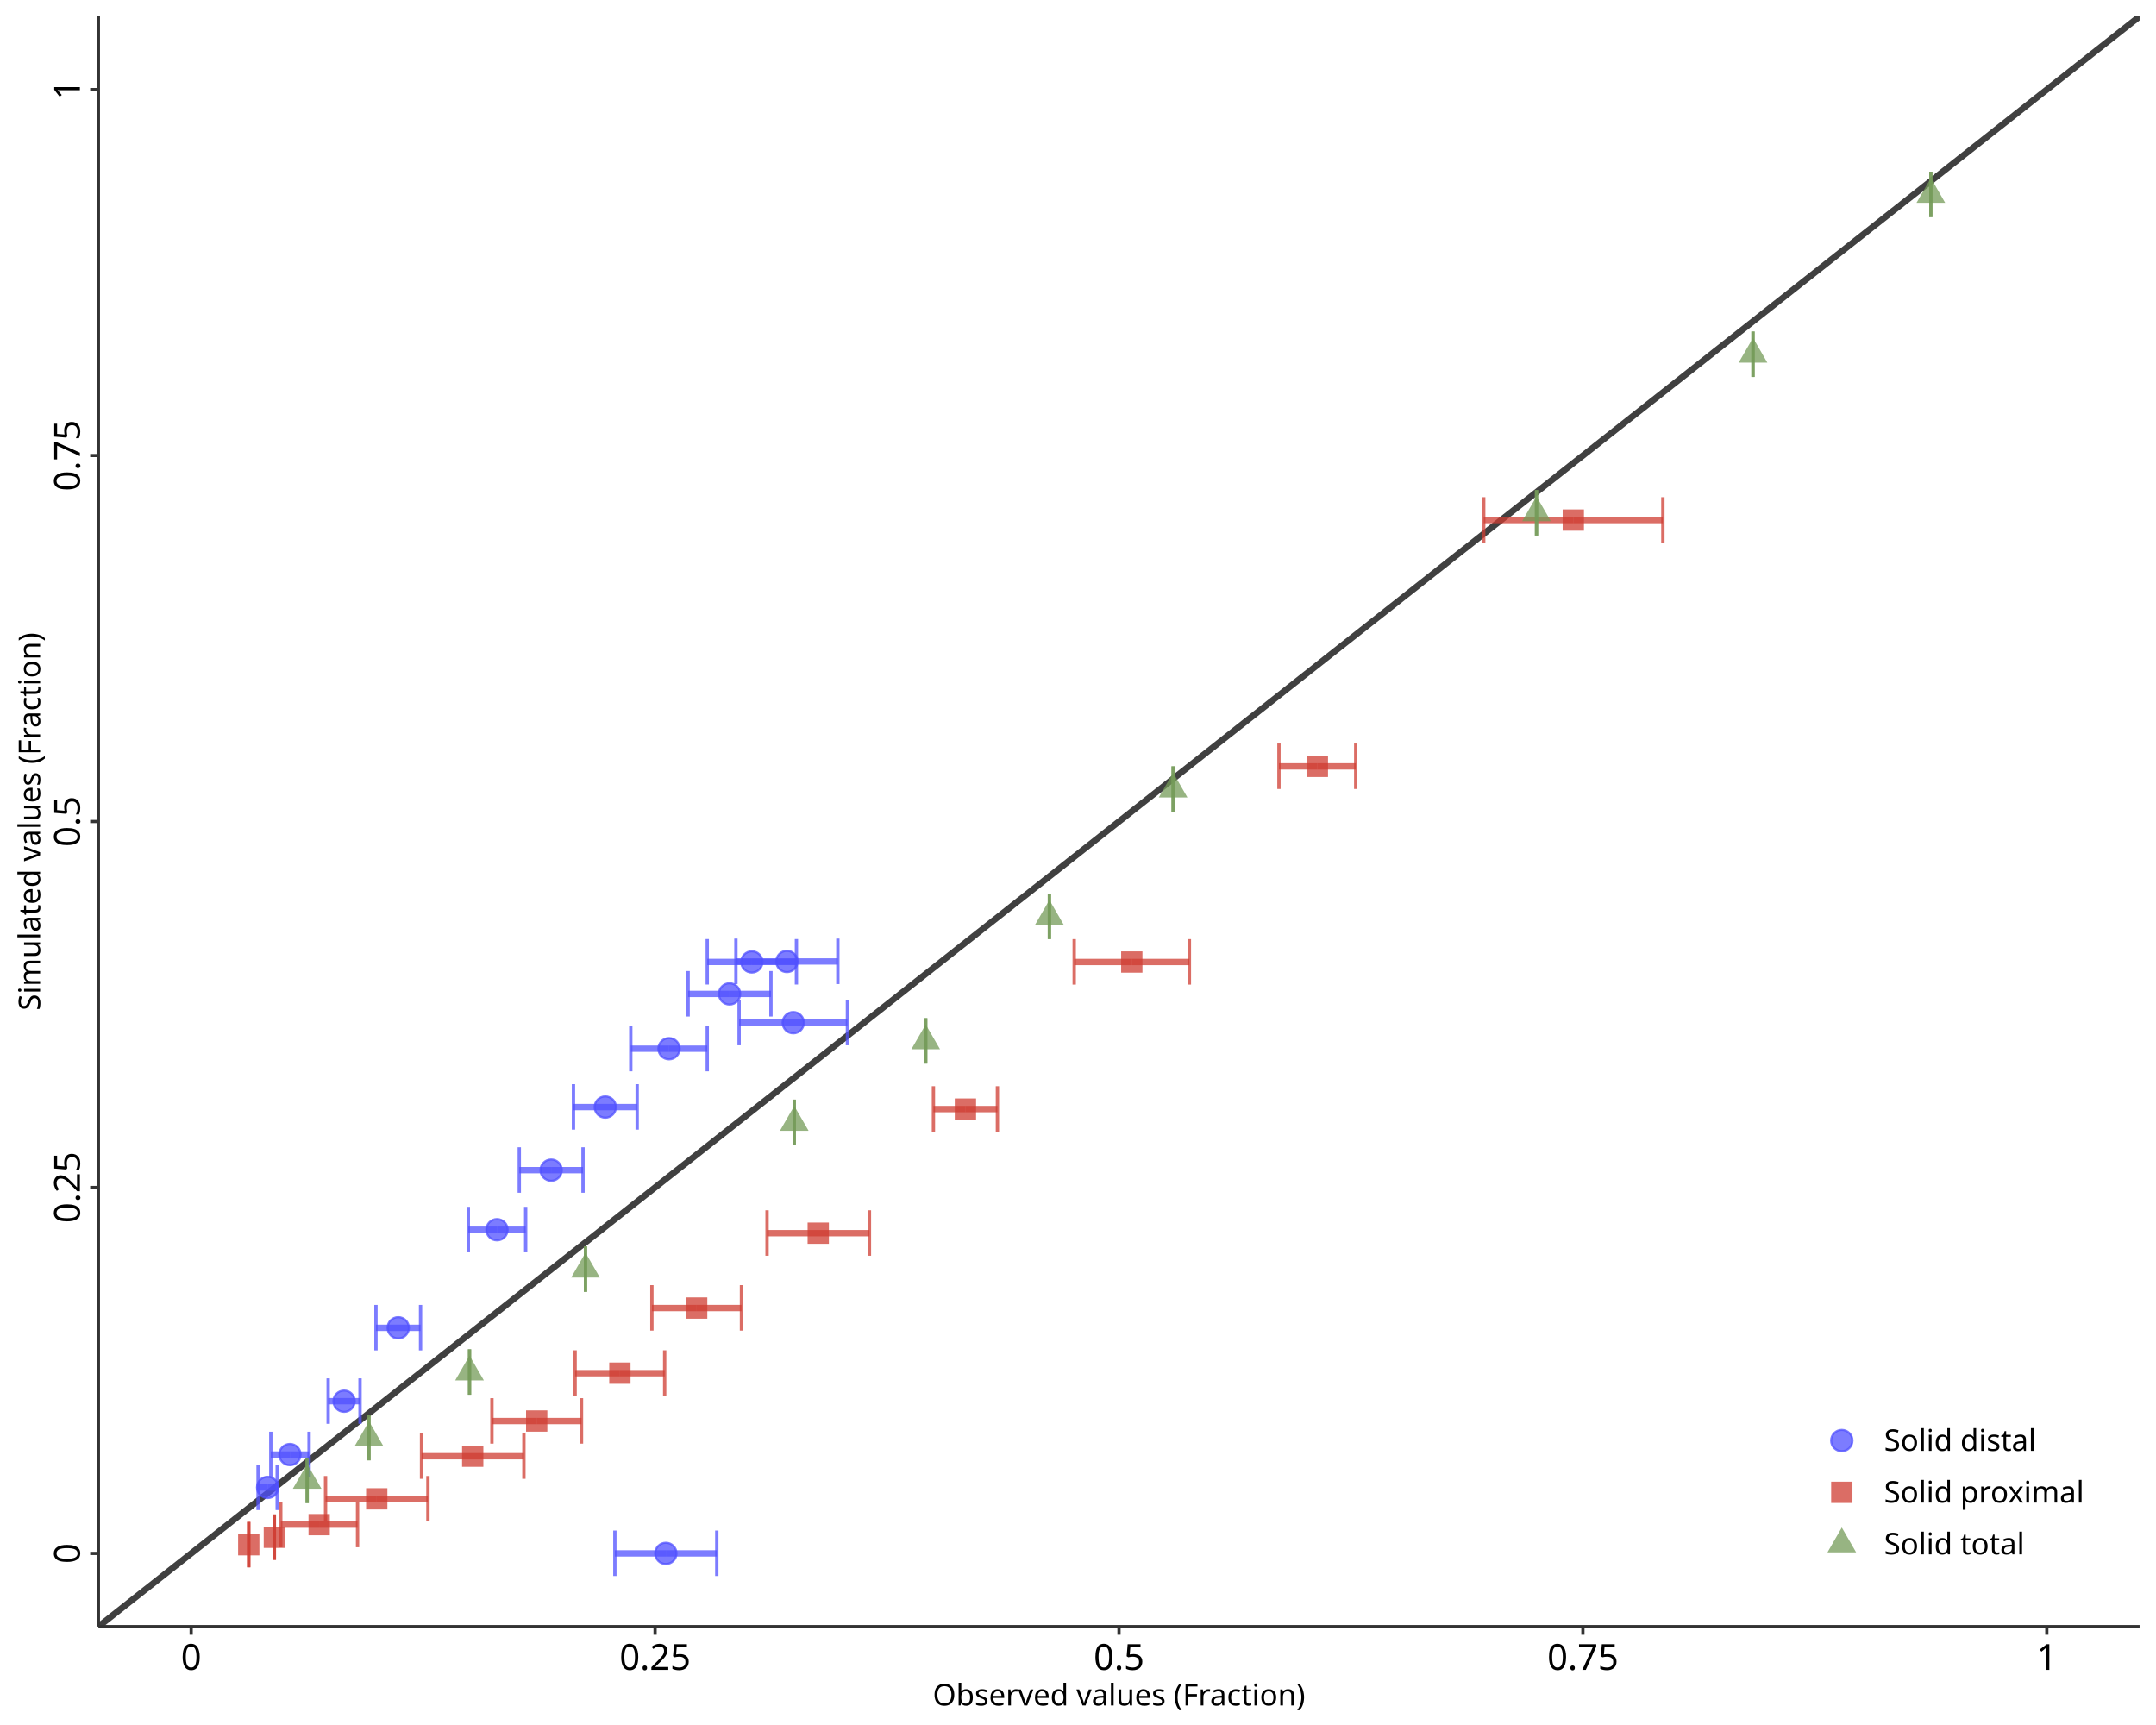
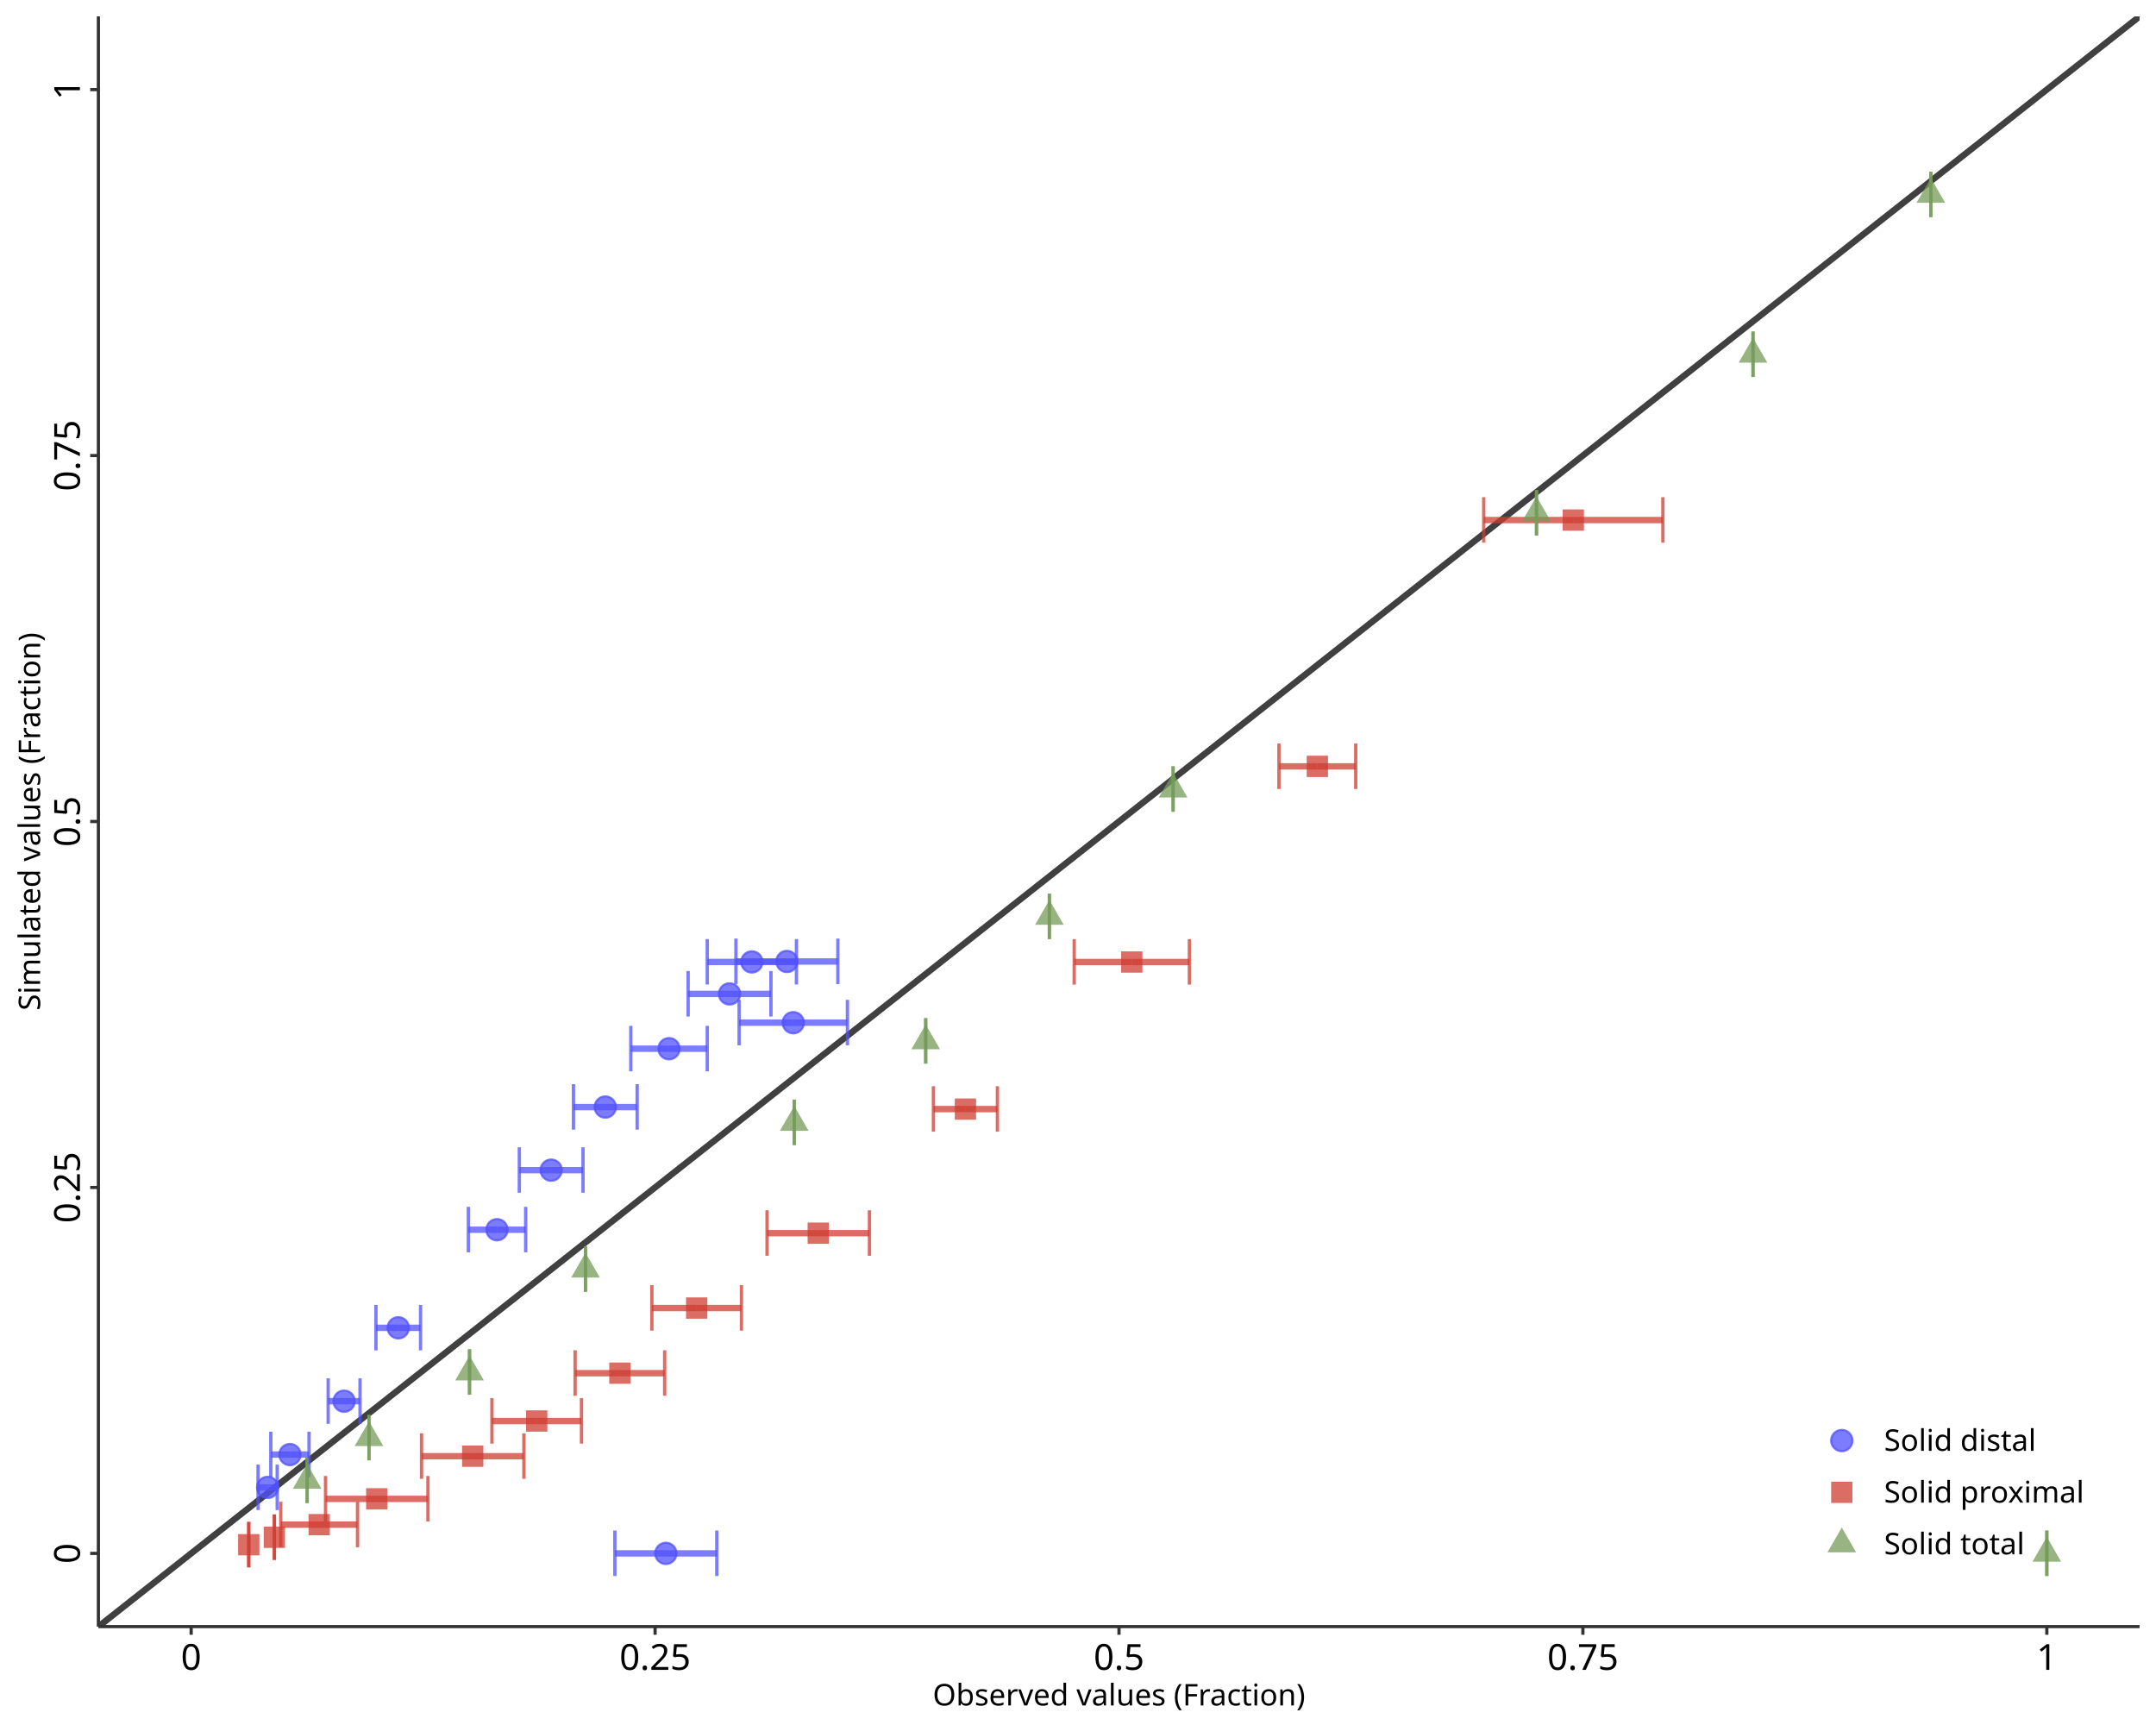
<svg xmlns="http://www.w3.org/2000/svg" class="svglite" data-engine-version="2.0" width="720.00pt" height="576.00pt" viewBox="0 0 720.00 576.00">
  <defs>
    <style type="text/css">
    .svglite line, .svglite polyline, .svglite polygon, .svglite path, .svglite rect, .svglite circle {
      fill: none;
      stroke: #000000;
      stroke-linecap: round;
      stroke-linejoin: round;
      stroke-miterlimit: 10.00;
    }
  </style>
  </defs>
  <rect width="100%" height="100%" style="stroke: none; fill: #FFFFFF;" />
  <defs>
    <clipPath id="cpMC4wMHw3MjAuMDB8MC4wMHw1NzYuMDA=">
      <rect x="0.00" y="0.00" width="720.00" height="576.00" />
    </clipPath>
  </defs>
  <g clip-path="url(#cpMC4wMHw3MjAuMDB8MC4wMHw1NzYuMDA=)">
    <rect x="0.00" y="0.00" width="720.00" height="576.00" style="stroke-width: 1.07; stroke: none; fill: #FFFFFF;" />
  </g>
  <defs>
    <clipPath id="cpMzIuODZ8NzE0LjUyfDUuNDh8NTQzLjE0">
      <rect x="32.86" y="5.48" width="681.66" height="537.66" />
    </clipPath>
  </defs>
  <g clip-path="url(#cpMzIuODZ8NzE0LjUyfDUuNDh8NTQzLjE0)">
    <rect x="32.86" y="5.48" width="681.66" height="537.66" style="stroke-width: 1.07; stroke: none; fill: #FFFFFF;" />
  </g>
  <g clip-path="url(#cpMC4wMHw3MjAuMDB8MC4wMHw1NzYuMDA=)">
</g>
  <g clip-path="url(#cpMzIuODZ8NzE0LjUyfDUuNDh8NTQzLjE0)">
</g>
  <g clip-path="url(#cpMC4wMHw3MjAuMDB8MC4wMHw1NzYuMDA=)">
</g>
  <g clip-path="url(#cpMzIuODZ8NzE0LjUyfDUuNDh8NTQzLjE0)">
</g>
  <g clip-path="url(#cpMC4wMHw3MjAuMDB8MC4wMHw1NzYuMDA=)">
</g>
  <g clip-path="url(#cpMzIuODZ8NzE0LjUyfDUuNDh8NTQzLjE0)">
</g>
  <g clip-path="url(#cpMC4wMHw3MjAuMDB8MC4wMHw1NzYuMDA=)">
</g>
  <g clip-path="url(#cpMzIuODZ8NzE0LjUyfDUuNDh8NTQzLjE0)">
</g>
  <g clip-path="url(#cpMC4wMHw3MjAuMDB8MC4wMHw1NzYuMDA=)">
</g>
  <g clip-path="url(#cpMzIuODZ8NzE0LjUyfDUuNDh8NTQzLjE0)">
</g>
  <g clip-path="url(#cpMC4wMHw3MjAuMDB8MC4wMHw1NzYuMDA=)">
</g>
  <g clip-path="url(#cpMzIuODZ8NzE0LjUyfDUuNDh8NTQzLjE0)">
</g>
  <g clip-path="url(#cpMC4wMHw3MjAuMDB8MC4wMHw1NzYuMDA=)">
</g>
  <g clip-path="url(#cpMzIuODZ8NzE0LjUyfDUuNDh8NTQzLjE0)">
</g>
  <g clip-path="url(#cpMC4wMHw3MjAuMDB8MC4wMHw1NzYuMDA=)">
</g>
  <g clip-path="url(#cpMzIuODZ8NzE0LjUyfDUuNDh8NTQzLjE0)">
</g>
  <g clip-path="url(#cpMC4wMHw3MjAuMDB8MC4wMHw1NzYuMDA=)">
</g>
  <g clip-path="url(#cpMzIuODZ8NzE0LjUyfDUuNDh8NTQzLjE0)">
</g>
  <g clip-path="url(#cpMC4wMHw3MjAuMDB8MC4wMHw1NzYuMDA=)">
</g>
  <g clip-path="url(#cpMzIuODZ8NzE0LjUyfDUuNDh8NTQzLjE0)">
</g>
  <g clip-path="url(#cpMC4wMHw3MjAuMDB8MC4wMHw1NzYuMDA=)">
</g>
  <g clip-path="url(#cpMzIuODZ8NzE0LjUyfDUuNDh8NTQzLjE0)">
</g>
  <g clip-path="url(#cpMC4wMHw3MjAuMDB8MC4wMHw1NzYuMDA=)">
</g>
  <g clip-path="url(#cpMzIuODZ8NzE0LjUyfDUuNDh8NTQzLjE0)">
</g>
  <g clip-path="url(#cpMC4wMHw3MjAuMDB8MC4wMHw1NzYuMDA=)">
</g>
  <g clip-path="url(#cpMzIuODZ8NzE0LjUyfDUuNDh8NTQzLjE0)">
</g>
  <g clip-path="url(#cpMC4wMHw3MjAuMDB8MC4wMHw1NzYuMDA=)">
</g>
  <g clip-path="url(#cpMzIuODZ8NzE0LjUyfDUuNDh8NTQzLjE0)">
</g>
  <g clip-path="url(#cpMC4wMHw3MjAuMDB8MC4wMHw1NzYuMDA=)">
</g>
  <g clip-path="url(#cpMzIuODZ8NzE0LjUyfDUuNDh8NTQzLjE0)">
</g>
  <g clip-path="url(#cpMC4wMHw3MjAuMDB8MC4wMHw1NzYuMDA=)">
</g>
  <g clip-path="url(#cpMzIuODZ8NzE0LjUyfDUuNDh8NTQzLjE0)">
    <line x1="-648.80" y1="1080.80" x2="1396.18" y2="-532.18" style="stroke-width: 2.13; stroke: #000000; stroke-opacity: 0.75; stroke-linecap: butt;" />
    <line x1="205.34" y1="518.70" x2="222.36" y2="518.70" style="stroke-width: 2.13; stroke: #5050FF; stroke-opacity: 0.75; stroke-linecap: butt;" />
    <line x1="246.83" y1="341.49" x2="264.91" y2="341.49" style="stroke-width: 2.13; stroke: #5050FF; stroke-opacity: 0.75; stroke-linecap: butt;" />
    <line x1="245.76" y1="321.05" x2="262.78" y2="321.05" style="stroke-width: 2.13; stroke: #5050FF; stroke-opacity: 0.75; stroke-linecap: butt;" />
    <line x1="236.19" y1="321.20" x2="251.08" y2="321.20" style="stroke-width: 2.13; stroke: #5050FF; stroke-opacity: 0.75; stroke-linecap: butt;" />
    <line x1="229.80" y1="331.88" x2="243.63" y2="331.88" style="stroke-width: 2.13; stroke: #5050FF; stroke-opacity: 0.75; stroke-linecap: butt;" />
    <line x1="210.65" y1="350.18" x2="223.42" y2="350.18" style="stroke-width: 2.13; stroke: #5050FF; stroke-opacity: 0.75; stroke-linecap: butt;" />
    <line x1="191.51" y1="369.66" x2="202.14" y2="369.66" style="stroke-width: 2.13; stroke: #5050FF; stroke-opacity: 0.75; stroke-linecap: butt;" />
    <line x1="173.42" y1="390.73" x2="184.06" y2="390.73" style="stroke-width: 2.13; stroke: #5050FF; stroke-opacity: 0.75; stroke-linecap: butt;" />
    <line x1="156.40" y1="410.62" x2="165.97" y2="410.62" style="stroke-width: 2.13; stroke: #5050FF; stroke-opacity: 0.75; stroke-linecap: butt;" />
    <line x1="125.55" y1="443.37" x2="132.99" y2="443.37" style="stroke-width: 2.13; stroke: #5050FF; stroke-opacity: 0.75; stroke-linecap: butt;" />
    <line x1="109.59" y1="467.88" x2="114.91" y2="467.88" style="stroke-width: 2.13; stroke: #5050FF; stroke-opacity: 0.75; stroke-linecap: butt;" />
    <line x1="90.44" y1="485.70" x2="96.82" y2="485.70" style="stroke-width: 2.13; stroke: #5050FF; stroke-opacity: 0.75; stroke-linecap: butt;" />
    <line x1="86.18" y1="496.67" x2="89.38" y2="496.67" style="stroke-width: 2.13; stroke: #5050FF; stroke-opacity: 0.75; stroke-linecap: butt;" />
    <line x1="495.49" y1="173.65" x2="525.41" y2="173.65" style="stroke-width: 2.13; stroke: #CE3D32; stroke-opacity: 0.75; stroke-linecap: butt;" />
    <line x1="427.11" y1="255.91" x2="439.93" y2="255.91" style="stroke-width: 2.13; stroke: #CE3D32; stroke-opacity: 0.75; stroke-linecap: butt;" />
    <line x1="358.73" y1="321.23" x2="377.96" y2="321.23" style="stroke-width: 2.13; stroke: #CE3D32; stroke-opacity: 0.75; stroke-linecap: butt;" />
    <line x1="311.72" y1="370.34" x2="322.40" y2="370.34" style="stroke-width: 2.13; stroke: #CE3D32; stroke-opacity: 0.75; stroke-linecap: butt;" />
    <line x1="256.16" y1="411.77" x2="273.26" y2="411.77" style="stroke-width: 2.13; stroke: #CE3D32; stroke-opacity: 0.75; stroke-linecap: butt;" />
    <line x1="217.70" y1="436.77" x2="232.66" y2="436.77" style="stroke-width: 2.13; stroke: #CE3D32; stroke-opacity: 0.75; stroke-linecap: butt;" />
    <line x1="192.06" y1="458.52" x2="207.01" y2="458.52" style="stroke-width: 2.13; stroke: #CE3D32; stroke-opacity: 0.75; stroke-linecap: butt;" />
    <line x1="164.28" y1="474.50" x2="179.23" y2="474.50" style="stroke-width: 2.13; stroke: #CE3D32; stroke-opacity: 0.75; stroke-linecap: butt;" />
    <line x1="140.77" y1="486.25" x2="157.87" y2="486.25" style="stroke-width: 2.13; stroke: #CE3D32; stroke-opacity: 0.75; stroke-linecap: butt;" />
    <line x1="108.72" y1="500.49" x2="125.81" y2="500.49" style="stroke-width: 2.13; stroke: #CE3D32; stroke-opacity: 0.75; stroke-linecap: butt;" />
    <line x1="93.76" y1="509.10" x2="106.58" y2="509.10" style="stroke-width: 2.13; stroke: #CE3D32; stroke-opacity: 0.75; stroke-linecap: butt;" />
    <line x1="91.62" y1="513.32" x2="91.62" y2="513.32" style="stroke-width: 2.13; stroke: #CE3D32; stroke-opacity: 0.75; stroke-linecap: butt;" />
    <line x1="83.07" y1="515.81" x2="83.07" y2="515.81" style="stroke-width: 2.13; stroke: #CE3D32; stroke-opacity: 0.75; stroke-linecap: butt;" />
    <line x1="683.54" y1="518.70" x2="683.54" y2="518.70" style="stroke-width: 2.13; stroke: #749B58; stroke-opacity: 0.75; stroke-linecap: butt;" />
    <line x1="644.81" y1="64.95" x2="644.81" y2="64.95" style="stroke-width: 2.13; stroke: #749B58; stroke-opacity: 0.75; stroke-linecap: butt;" />
    <line x1="585.42" y1="118.33" x2="585.42" y2="118.33" style="stroke-width: 2.13; stroke: #749B58; stroke-opacity: 0.75; stroke-linecap: butt;" />
    <line x1="513.12" y1="171.27" x2="513.12" y2="171.27" style="stroke-width: 2.13; stroke: #749B58; stroke-opacity: 0.75; stroke-linecap: butt;" />
    <line x1="391.76" y1="263.52" x2="391.76" y2="263.52" style="stroke-width: 2.13; stroke: #749B58; stroke-opacity: 0.75; stroke-linecap: butt;" />
    <line x1="350.45" y1="306.03" x2="350.45" y2="306.03" style="stroke-width: 2.13; stroke: #749B58; stroke-opacity: 0.75; stroke-linecap: butt;" />
    <line x1="309.14" y1="347.61" x2="309.14" y2="347.61" style="stroke-width: 2.13; stroke: #749B58; stroke-opacity: 0.75; stroke-linecap: butt;" />
    <line x1="265.24" y1="374.81" x2="265.24" y2="374.81" style="stroke-width: 2.13; stroke: #749B58; stroke-opacity: 0.75; stroke-linecap: butt;" />
    <line x1="195.53" y1="423.82" x2="195.53" y2="423.82" style="stroke-width: 2.13; stroke: #749B58; stroke-opacity: 0.75; stroke-linecap: butt;" />
    <line x1="156.80" y1="458.17" x2="156.80" y2="458.17" style="stroke-width: 2.13; stroke: #749B58; stroke-opacity: 0.75; stroke-linecap: butt;" />
    <line x1="123.23" y1="480.09" x2="123.23" y2="480.09" style="stroke-width: 2.13; stroke: #749B58; stroke-opacity: 0.75; stroke-linecap: butt;" />
    <line x1="102.57" y1="494.34" x2="102.57" y2="494.34" style="stroke-width: 2.13; stroke: #749B58; stroke-opacity: 0.75; stroke-linecap: butt;" />
    <line x1="222.36" y1="518.70" x2="239.38" y2="518.70" style="stroke-width: 2.13; stroke: #5050FF; stroke-opacity: 0.75; stroke-linecap: butt;" />
    <line x1="264.91" y1="341.49" x2="283.00" y2="341.49" style="stroke-width: 2.13; stroke: #5050FF; stroke-opacity: 0.75; stroke-linecap: butt;" />
    <line x1="262.78" y1="321.05" x2="279.80" y2="321.05" style="stroke-width: 2.13; stroke: #5050FF; stroke-opacity: 0.75; stroke-linecap: butt;" />
    <line x1="251.08" y1="321.20" x2="265.97" y2="321.20" style="stroke-width: 2.13; stroke: #5050FF; stroke-opacity: 0.75; stroke-linecap: butt;" />
    <line x1="243.63" y1="331.88" x2="257.46" y2="331.88" style="stroke-width: 2.13; stroke: #5050FF; stroke-opacity: 0.75; stroke-linecap: butt;" />
    <line x1="223.42" y1="350.18" x2="236.19" y2="350.18" style="stroke-width: 2.13; stroke: #5050FF; stroke-opacity: 0.75; stroke-linecap: butt;" />
    <line x1="202.14" y1="369.66" x2="212.78" y2="369.66" style="stroke-width: 2.13; stroke: #5050FF; stroke-opacity: 0.75; stroke-linecap: butt;" />
    <line x1="184.06" y1="390.73" x2="194.70" y2="390.73" style="stroke-width: 2.13; stroke: #5050FF; stroke-opacity: 0.75; stroke-linecap: butt;" />
    <line x1="165.97" y1="410.62" x2="175.55" y2="410.62" style="stroke-width: 2.13; stroke: #5050FF; stroke-opacity: 0.75; stroke-linecap: butt;" />
    <line x1="132.99" y1="443.37" x2="140.44" y2="443.37" style="stroke-width: 2.13; stroke: #5050FF; stroke-opacity: 0.75; stroke-linecap: butt;" />
    <line x1="114.91" y1="467.88" x2="120.23" y2="467.88" style="stroke-width: 2.13; stroke: #5050FF; stroke-opacity: 0.75; stroke-linecap: butt;" />
    <line x1="96.82" y1="485.70" x2="103.21" y2="485.70" style="stroke-width: 2.13; stroke: #5050FF; stroke-opacity: 0.75; stroke-linecap: butt;" />
    <line x1="89.38" y1="496.67" x2="92.57" y2="496.67" style="stroke-width: 2.13; stroke: #5050FF; stroke-opacity: 0.75; stroke-linecap: butt;" />
    <line x1="525.41" y1="173.65" x2="555.32" y2="173.65" style="stroke-width: 2.13; stroke: #CE3D32; stroke-opacity: 0.75; stroke-linecap: butt;" />
    <line x1="439.93" y1="255.91" x2="452.75" y2="255.91" style="stroke-width: 2.13; stroke: #CE3D32; stroke-opacity: 0.75; stroke-linecap: butt;" />
    <line x1="377.96" y1="321.23" x2="397.20" y2="321.23" style="stroke-width: 2.13; stroke: #CE3D32; stroke-opacity: 0.75; stroke-linecap: butt;" />
    <line x1="322.40" y1="370.34" x2="333.09" y2="370.34" style="stroke-width: 2.13; stroke: #CE3D32; stroke-opacity: 0.75; stroke-linecap: butt;" />
    <line x1="273.26" y1="411.77" x2="290.35" y2="411.77" style="stroke-width: 2.13; stroke: #CE3D32; stroke-opacity: 0.75; stroke-linecap: butt;" />
    <line x1="232.66" y1="436.77" x2="247.61" y2="436.77" style="stroke-width: 2.13; stroke: #CE3D32; stroke-opacity: 0.75; stroke-linecap: butt;" />
    <line x1="207.01" y1="458.52" x2="221.97" y2="458.52" style="stroke-width: 2.13; stroke: #CE3D32; stroke-opacity: 0.75; stroke-linecap: butt;" />
    <line x1="179.23" y1="474.50" x2="194.19" y2="474.50" style="stroke-width: 2.13; stroke: #CE3D32; stroke-opacity: 0.75; stroke-linecap: butt;" />
    <line x1="157.87" y1="486.25" x2="174.96" y2="486.25" style="stroke-width: 2.13; stroke: #CE3D32; stroke-opacity: 0.75; stroke-linecap: butt;" />
    <line x1="125.81" y1="500.49" x2="142.91" y2="500.49" style="stroke-width: 2.13; stroke: #CE3D32; stroke-opacity: 0.75; stroke-linecap: butt;" />
    <line x1="106.58" y1="509.10" x2="119.40" y2="509.10" style="stroke-width: 2.13; stroke: #CE3D32; stroke-opacity: 0.75; stroke-linecap: butt;" />
    <line x1="91.62" y1="513.32" x2="91.62" y2="513.32" style="stroke-width: 2.13; stroke: #CE3D32; stroke-opacity: 0.75; stroke-linecap: butt;" />
    <line x1="83.07" y1="515.81" x2="83.07" y2="515.81" style="stroke-width: 2.13; stroke: #CE3D32; stroke-opacity: 0.75; stroke-linecap: butt;" />
    <line x1="683.54" y1="518.70" x2="683.54" y2="518.70" style="stroke-width: 2.13; stroke: #749B58; stroke-opacity: 0.75; stroke-linecap: butt;" />
    <line x1="644.81" y1="64.95" x2="644.81" y2="64.95" style="stroke-width: 2.13; stroke: #749B58; stroke-opacity: 0.75; stroke-linecap: butt;" />
    <line x1="585.42" y1="118.33" x2="585.42" y2="118.33" style="stroke-width: 2.13; stroke: #749B58; stroke-opacity: 0.75; stroke-linecap: butt;" />
    <line x1="513.12" y1="171.27" x2="513.12" y2="171.27" style="stroke-width: 2.13; stroke: #749B58; stroke-opacity: 0.75; stroke-linecap: butt;" />
    <line x1="391.76" y1="263.52" x2="391.76" y2="263.52" style="stroke-width: 2.13; stroke: #749B58; stroke-opacity: 0.75; stroke-linecap: butt;" />
    <line x1="350.45" y1="306.03" x2="350.45" y2="306.03" style="stroke-width: 2.13; stroke: #749B58; stroke-opacity: 0.75; stroke-linecap: butt;" />
    <line x1="309.14" y1="347.61" x2="309.14" y2="347.61" style="stroke-width: 2.13; stroke: #749B58; stroke-opacity: 0.75; stroke-linecap: butt;" />
    <line x1="265.24" y1="374.81" x2="265.24" y2="374.81" style="stroke-width: 2.13; stroke: #749B58; stroke-opacity: 0.75; stroke-linecap: butt;" />
    <line x1="195.53" y1="423.82" x2="195.53" y2="423.82" style="stroke-width: 2.13; stroke: #749B58; stroke-opacity: 0.75; stroke-linecap: butt;" />
    <line x1="156.80" y1="458.17" x2="156.80" y2="458.17" style="stroke-width: 2.13; stroke: #749B58; stroke-opacity: 0.75; stroke-linecap: butt;" />
    <line x1="123.23" y1="480.09" x2="123.23" y2="480.09" style="stroke-width: 2.13; stroke: #749B58; stroke-opacity: 0.75; stroke-linecap: butt;" />
    <line x1="102.57" y1="494.34" x2="102.57" y2="494.34" style="stroke-width: 2.13; stroke: #749B58; stroke-opacity: 0.75; stroke-linecap: butt;" />
    <text x="205.34" y="522.59" text-anchor="middle" style="font-size: 15.17px; fill: #5050FF; fill-opacity: 0.75; font-family: sans;" textLength="3.94px" lengthAdjust="spacingAndGlyphs">|</text>
    <text x="246.83" y="345.38" text-anchor="middle" style="font-size: 15.17px; fill: #5050FF; fill-opacity: 0.75; font-family: sans;" textLength="3.94px" lengthAdjust="spacingAndGlyphs">|</text>
    <text x="245.76" y="324.94" text-anchor="middle" style="font-size: 15.17px; fill: #5050FF; fill-opacity: 0.75; font-family: sans;" textLength="3.94px" lengthAdjust="spacingAndGlyphs">|</text>
    <text x="236.19" y="325.09" text-anchor="middle" style="font-size: 15.17px; fill: #5050FF; fill-opacity: 0.75; font-family: sans;" textLength="3.94px" lengthAdjust="spacingAndGlyphs">|</text>
    <text x="229.80" y="335.77" text-anchor="middle" style="font-size: 15.17px; fill: #5050FF; fill-opacity: 0.75; font-family: sans;" textLength="3.94px" lengthAdjust="spacingAndGlyphs">|</text>
    <text x="210.65" y="354.08" text-anchor="middle" style="font-size: 15.17px; fill: #5050FF; fill-opacity: 0.75; font-family: sans;" textLength="3.94px" lengthAdjust="spacingAndGlyphs">|</text>
    <text x="191.51" y="373.55" text-anchor="middle" style="font-size: 15.17px; fill: #5050FF; fill-opacity: 0.75; font-family: sans;" textLength="3.94px" lengthAdjust="spacingAndGlyphs">|</text>
    <text x="173.42" y="394.62" text-anchor="middle" style="font-size: 15.17px; fill: #5050FF; fill-opacity: 0.75; font-family: sans;" textLength="3.94px" lengthAdjust="spacingAndGlyphs">|</text>
    <text x="156.40" y="414.51" text-anchor="middle" style="font-size: 15.17px; fill: #5050FF; fill-opacity: 0.75; font-family: sans;" textLength="3.94px" lengthAdjust="spacingAndGlyphs">|</text>
    <text x="125.55" y="447.26" text-anchor="middle" style="font-size: 15.17px; fill: #5050FF; fill-opacity: 0.75; font-family: sans;" textLength="3.94px" lengthAdjust="spacingAndGlyphs">|</text>
    <text x="109.59" y="471.77" text-anchor="middle" style="font-size: 15.17px; fill: #5050FF; fill-opacity: 0.75; font-family: sans;" textLength="3.94px" lengthAdjust="spacingAndGlyphs">|</text>
    <text x="90.44" y="489.59" text-anchor="middle" style="font-size: 15.17px; fill: #5050FF; fill-opacity: 0.75; font-family: sans;" textLength="3.94px" lengthAdjust="spacingAndGlyphs">|</text>
    <text x="86.18" y="500.57" text-anchor="middle" style="font-size: 15.17px; fill: #5050FF; fill-opacity: 0.75; font-family: sans;" textLength="3.94px" lengthAdjust="spacingAndGlyphs">|</text>
    <text x="495.49" y="177.55" text-anchor="middle" style="font-size: 15.17px; fill: #CE3D32; fill-opacity: 0.75; font-family: sans;" textLength="3.94px" lengthAdjust="spacingAndGlyphs">|</text>
    <text x="427.11" y="259.80" text-anchor="middle" style="font-size: 15.17px; fill: #CE3D32; fill-opacity: 0.75; font-family: sans;" textLength="3.94px" lengthAdjust="spacingAndGlyphs">|</text>
    <text x="358.73" y="325.12" text-anchor="middle" style="font-size: 15.17px; fill: #CE3D32; fill-opacity: 0.75; font-family: sans;" textLength="3.94px" lengthAdjust="spacingAndGlyphs">|</text>
    <text x="311.72" y="374.23" text-anchor="middle" style="font-size: 15.17px; fill: #CE3D32; fill-opacity: 0.75; font-family: sans;" textLength="3.94px" lengthAdjust="spacingAndGlyphs">|</text>
    <text x="256.16" y="415.66" text-anchor="middle" style="font-size: 15.17px; fill: #CE3D32; fill-opacity: 0.75; font-family: sans;" textLength="3.94px" lengthAdjust="spacingAndGlyphs">|</text>
    <text x="217.70" y="440.66" text-anchor="middle" style="font-size: 15.17px; fill: #CE3D32; fill-opacity: 0.75; font-family: sans;" textLength="3.94px" lengthAdjust="spacingAndGlyphs">|</text>
    <text x="192.06" y="462.41" text-anchor="middle" style="font-size: 15.17px; fill: #CE3D32; fill-opacity: 0.75; font-family: sans;" textLength="3.94px" lengthAdjust="spacingAndGlyphs">|</text>
    <text x="164.28" y="478.39" text-anchor="middle" style="font-size: 15.17px; fill: #CE3D32; fill-opacity: 0.75; font-family: sans;" textLength="3.94px" lengthAdjust="spacingAndGlyphs">|</text>
    <text x="140.77" y="490.14" text-anchor="middle" style="font-size: 15.17px; fill: #CE3D32; fill-opacity: 0.75; font-family: sans;" textLength="3.94px" lengthAdjust="spacingAndGlyphs">|</text>
    <text x="108.72" y="504.38" text-anchor="middle" style="font-size: 15.17px; fill: #CE3D32; fill-opacity: 0.75; font-family: sans;" textLength="3.94px" lengthAdjust="spacingAndGlyphs">|</text>
    <text x="93.76" y="512.99" text-anchor="middle" style="font-size: 15.17px; fill: #CE3D32; fill-opacity: 0.75; font-family: sans;" textLength="3.94px" lengthAdjust="spacingAndGlyphs">|</text>
    <text x="91.62" y="517.21" text-anchor="middle" style="font-size: 15.17px; fill: #CE3D32; fill-opacity: 0.75; font-family: sans;" textLength="3.94px" lengthAdjust="spacingAndGlyphs">|</text>
    <text x="83.07" y="519.70" text-anchor="middle" style="font-size: 15.17px; fill: #CE3D32; fill-opacity: 0.75; font-family: sans;" textLength="3.94px" lengthAdjust="spacingAndGlyphs">|</text>
    <text x="683.54" y="522.59" text-anchor="middle" style="font-size: 15.17px; fill: #749B58; fill-opacity: 0.75; font-family: sans;" textLength="3.94px" lengthAdjust="spacingAndGlyphs">|</text>
    <text x="644.81" y="68.84" text-anchor="middle" style="font-size: 15.17px; fill: #749B58; fill-opacity: 0.75; font-family: sans;" textLength="3.94px" lengthAdjust="spacingAndGlyphs">|</text>
    <text x="585.42" y="122.22" text-anchor="middle" style="font-size: 15.17px; fill: #749B58; fill-opacity: 0.75; font-family: sans;" textLength="3.94px" lengthAdjust="spacingAndGlyphs">|</text>
    <text x="513.12" y="175.17" text-anchor="middle" style="font-size: 15.17px; fill: #749B58; fill-opacity: 0.75; font-family: sans;" textLength="3.94px" lengthAdjust="spacingAndGlyphs">|</text>
    <text x="391.76" y="267.41" text-anchor="middle" style="font-size: 15.17px; fill: #749B58; fill-opacity: 0.75; font-family: sans;" textLength="3.94px" lengthAdjust="spacingAndGlyphs">|</text>
    <text x="350.45" y="309.93" text-anchor="middle" style="font-size: 15.17px; fill: #749B58; fill-opacity: 0.75; font-family: sans;" textLength="3.94px" lengthAdjust="spacingAndGlyphs">|</text>
    <text x="309.14" y="351.50" text-anchor="middle" style="font-size: 15.17px; fill: #749B58; fill-opacity: 0.75; font-family: sans;" textLength="3.94px" lengthAdjust="spacingAndGlyphs">|</text>
    <text x="265.24" y="378.70" text-anchor="middle" style="font-size: 15.17px; fill: #749B58; fill-opacity: 0.75; font-family: sans;" textLength="3.94px" lengthAdjust="spacingAndGlyphs">|</text>
    <text x="195.53" y="427.71" text-anchor="middle" style="font-size: 15.17px; fill: #749B58; fill-opacity: 0.75; font-family: sans;" textLength="3.94px" lengthAdjust="spacingAndGlyphs">|</text>
    <text x="156.80" y="462.06" text-anchor="middle" style="font-size: 15.17px; fill: #749B58; fill-opacity: 0.75; font-family: sans;" textLength="3.94px" lengthAdjust="spacingAndGlyphs">|</text>
    <text x="123.23" y="483.98" text-anchor="middle" style="font-size: 15.17px; fill: #749B58; fill-opacity: 0.75; font-family: sans;" textLength="3.94px" lengthAdjust="spacingAndGlyphs">|</text>
    <text x="102.57" y="498.24" text-anchor="middle" style="font-size: 15.17px; fill: #749B58; fill-opacity: 0.75; font-family: sans;" textLength="3.94px" lengthAdjust="spacingAndGlyphs">|</text>
    <text x="239.38" y="522.59" text-anchor="middle" style="font-size: 15.17px; fill: #5050FF; fill-opacity: 0.75; font-family: sans;" textLength="3.94px" lengthAdjust="spacingAndGlyphs">|</text>
    <text x="283.00" y="345.38" text-anchor="middle" style="font-size: 15.17px; fill: #5050FF; fill-opacity: 0.75; font-family: sans;" textLength="3.94px" lengthAdjust="spacingAndGlyphs">|</text>
    <text x="279.80" y="324.94" text-anchor="middle" style="font-size: 15.17px; fill: #5050FF; fill-opacity: 0.75; font-family: sans;" textLength="3.94px" lengthAdjust="spacingAndGlyphs">|</text>
    <text x="265.97" y="325.09" text-anchor="middle" style="font-size: 15.17px; fill: #5050FF; fill-opacity: 0.75; font-family: sans;" textLength="3.94px" lengthAdjust="spacingAndGlyphs">|</text>
    <text x="257.46" y="335.77" text-anchor="middle" style="font-size: 15.17px; fill: #5050FF; fill-opacity: 0.75; font-family: sans;" textLength="3.94px" lengthAdjust="spacingAndGlyphs">|</text>
    <text x="236.19" y="354.08" text-anchor="middle" style="font-size: 15.17px; fill: #5050FF; fill-opacity: 0.75; font-family: sans;" textLength="3.94px" lengthAdjust="spacingAndGlyphs">|</text>
    <text x="212.78" y="373.55" text-anchor="middle" style="font-size: 15.17px; fill: #5050FF; fill-opacity: 0.75; font-family: sans;" textLength="3.94px" lengthAdjust="spacingAndGlyphs">|</text>
    <text x="194.70" y="394.62" text-anchor="middle" style="font-size: 15.17px; fill: #5050FF; fill-opacity: 0.75; font-family: sans;" textLength="3.94px" lengthAdjust="spacingAndGlyphs">|</text>
    <text x="175.55" y="414.51" text-anchor="middle" style="font-size: 15.17px; fill: #5050FF; fill-opacity: 0.75; font-family: sans;" textLength="3.94px" lengthAdjust="spacingAndGlyphs">|</text>
    <text x="140.44" y="447.26" text-anchor="middle" style="font-size: 15.17px; fill: #5050FF; fill-opacity: 0.75; font-family: sans;" textLength="3.94px" lengthAdjust="spacingAndGlyphs">|</text>
    <text x="120.23" y="471.77" text-anchor="middle" style="font-size: 15.17px; fill: #5050FF; fill-opacity: 0.75; font-family: sans;" textLength="3.94px" lengthAdjust="spacingAndGlyphs">|</text>
    <text x="103.21" y="489.59" text-anchor="middle" style="font-size: 15.17px; fill: #5050FF; fill-opacity: 0.75; font-family: sans;" textLength="3.94px" lengthAdjust="spacingAndGlyphs">|</text>
    <text x="92.57" y="500.57" text-anchor="middle" style="font-size: 15.17px; fill: #5050FF; fill-opacity: 0.75; font-family: sans;" textLength="3.94px" lengthAdjust="spacingAndGlyphs">|</text>
    <text x="555.32" y="177.55" text-anchor="middle" style="font-size: 15.17px; fill: #CE3D32; fill-opacity: 0.75; font-family: sans;" textLength="3.94px" lengthAdjust="spacingAndGlyphs">|</text>
    <text x="452.75" y="259.80" text-anchor="middle" style="font-size: 15.17px; fill: #CE3D32; fill-opacity: 0.75; font-family: sans;" textLength="3.94px" lengthAdjust="spacingAndGlyphs">|</text>
    <text x="397.20" y="325.12" text-anchor="middle" style="font-size: 15.17px; fill: #CE3D32; fill-opacity: 0.75; font-family: sans;" textLength="3.94px" lengthAdjust="spacingAndGlyphs">|</text>
    <text x="333.09" y="374.23" text-anchor="middle" style="font-size: 15.17px; fill: #CE3D32; fill-opacity: 0.75; font-family: sans;" textLength="3.94px" lengthAdjust="spacingAndGlyphs">|</text>
    <text x="290.35" y="415.66" text-anchor="middle" style="font-size: 15.17px; fill: #CE3D32; fill-opacity: 0.75; font-family: sans;" textLength="3.94px" lengthAdjust="spacingAndGlyphs">|</text>
    <text x="247.61" y="440.66" text-anchor="middle" style="font-size: 15.17px; fill: #CE3D32; fill-opacity: 0.75; font-family: sans;" textLength="3.94px" lengthAdjust="spacingAndGlyphs">|</text>
    <text x="221.97" y="462.41" text-anchor="middle" style="font-size: 15.17px; fill: #CE3D32; fill-opacity: 0.75; font-family: sans;" textLength="3.94px" lengthAdjust="spacingAndGlyphs">|</text>
    <text x="194.19" y="478.39" text-anchor="middle" style="font-size: 15.17px; fill: #CE3D32; fill-opacity: 0.75; font-family: sans;" textLength="3.94px" lengthAdjust="spacingAndGlyphs">|</text>
    <text x="174.96" y="490.14" text-anchor="middle" style="font-size: 15.17px; fill: #CE3D32; fill-opacity: 0.75; font-family: sans;" textLength="3.94px" lengthAdjust="spacingAndGlyphs">|</text>
    <text x="142.91" y="504.38" text-anchor="middle" style="font-size: 15.17px; fill: #CE3D32; fill-opacity: 0.75; font-family: sans;" textLength="3.94px" lengthAdjust="spacingAndGlyphs">|</text>
    <text x="119.40" y="512.99" text-anchor="middle" style="font-size: 15.17px; fill: #CE3D32; fill-opacity: 0.75; font-family: sans;" textLength="3.94px" lengthAdjust="spacingAndGlyphs">|</text>
    <text x="91.62" y="517.21" text-anchor="middle" style="font-size: 15.17px; fill: #CE3D32; fill-opacity: 0.75; font-family: sans;" textLength="3.94px" lengthAdjust="spacingAndGlyphs">|</text>
    <text x="83.07" y="519.70" text-anchor="middle" style="font-size: 15.17px; fill: #CE3D32; fill-opacity: 0.75; font-family: sans;" textLength="3.94px" lengthAdjust="spacingAndGlyphs">|</text>
    <text x="683.54" y="522.59" text-anchor="middle" style="font-size: 15.17px; fill: #749B58; fill-opacity: 0.75; font-family: sans;" textLength="3.94px" lengthAdjust="spacingAndGlyphs">|</text>
    <text x="644.81" y="68.84" text-anchor="middle" style="font-size: 15.17px; fill: #749B58; fill-opacity: 0.75; font-family: sans;" textLength="3.94px" lengthAdjust="spacingAndGlyphs">|</text>
    <text x="585.42" y="122.22" text-anchor="middle" style="font-size: 15.17px; fill: #749B58; fill-opacity: 0.75; font-family: sans;" textLength="3.94px" lengthAdjust="spacingAndGlyphs">|</text>
    <text x="513.12" y="175.17" text-anchor="middle" style="font-size: 15.17px; fill: #749B58; fill-opacity: 0.75; font-family: sans;" textLength="3.94px" lengthAdjust="spacingAndGlyphs">|</text>
    <text x="391.76" y="267.41" text-anchor="middle" style="font-size: 15.17px; fill: #749B58; fill-opacity: 0.75; font-family: sans;" textLength="3.94px" lengthAdjust="spacingAndGlyphs">|</text>
    <text x="350.45" y="309.93" text-anchor="middle" style="font-size: 15.17px; fill: #749B58; fill-opacity: 0.75; font-family: sans;" textLength="3.94px" lengthAdjust="spacingAndGlyphs">|</text>
    <text x="309.14" y="351.50" text-anchor="middle" style="font-size: 15.17px; fill: #749B58; fill-opacity: 0.75; font-family: sans;" textLength="3.94px" lengthAdjust="spacingAndGlyphs">|</text>
    <text x="265.24" y="378.70" text-anchor="middle" style="font-size: 15.17px; fill: #749B58; fill-opacity: 0.75; font-family: sans;" textLength="3.94px" lengthAdjust="spacingAndGlyphs">|</text>
    <text x="195.53" y="427.71" text-anchor="middle" style="font-size: 15.17px; fill: #749B58; fill-opacity: 0.75; font-family: sans;" textLength="3.94px" lengthAdjust="spacingAndGlyphs">|</text>
    <text x="156.80" y="462.06" text-anchor="middle" style="font-size: 15.17px; fill: #749B58; fill-opacity: 0.75; font-family: sans;" textLength="3.94px" lengthAdjust="spacingAndGlyphs">|</text>
    <text x="123.23" y="483.98" text-anchor="middle" style="font-size: 15.17px; fill: #749B58; fill-opacity: 0.75; font-family: sans;" textLength="3.94px" lengthAdjust="spacingAndGlyphs">|</text>
    <text x="102.57" y="498.24" text-anchor="middle" style="font-size: 15.17px; fill: #749B58; fill-opacity: 0.75; font-family: sans;" textLength="3.94px" lengthAdjust="spacingAndGlyphs">|</text>
    <circle cx="222.36" cy="518.70" r="3.56" style="stroke-width: 0.71; stroke: #5050FF; stroke-opacity: 0.75; fill: #5050FF; fill-opacity: 0.75;" />
    <circle cx="264.91" cy="341.49" r="3.56" style="stroke-width: 0.71; stroke: #5050FF; stroke-opacity: 0.75; fill: #5050FF; fill-opacity: 0.75;" />
    <circle cx="262.78" cy="321.05" r="3.56" style="stroke-width: 0.71; stroke: #5050FF; stroke-opacity: 0.75; fill: #5050FF; fill-opacity: 0.75;" />
    <circle cx="251.08" cy="321.20" r="3.56" style="stroke-width: 0.71; stroke: #5050FF; stroke-opacity: 0.75; fill: #5050FF; fill-opacity: 0.75;" />
    <circle cx="243.63" cy="331.88" r="3.56" style="stroke-width: 0.71; stroke: #5050FF; stroke-opacity: 0.75; fill: #5050FF; fill-opacity: 0.75;" />
    <circle cx="223.42" cy="350.18" r="3.56" style="stroke-width: 0.71; stroke: #5050FF; stroke-opacity: 0.75; fill: #5050FF; fill-opacity: 0.75;" />
    <circle cx="202.14" cy="369.66" r="3.56" style="stroke-width: 0.71; stroke: #5050FF; stroke-opacity: 0.75; fill: #5050FF; fill-opacity: 0.75;" />
    <circle cx="184.06" cy="390.73" r="3.56" style="stroke-width: 0.71; stroke: #5050FF; stroke-opacity: 0.75; fill: #5050FF; fill-opacity: 0.75;" />
    <circle cx="165.97" cy="410.62" r="3.56" style="stroke-width: 0.71; stroke: #5050FF; stroke-opacity: 0.75; fill: #5050FF; fill-opacity: 0.75;" />
    <circle cx="132.99" cy="443.37" r="3.56" style="stroke-width: 0.71; stroke: #5050FF; stroke-opacity: 0.75; fill: #5050FF; fill-opacity: 0.75;" />
    <circle cx="114.91" cy="467.88" r="3.56" style="stroke-width: 0.71; stroke: #5050FF; stroke-opacity: 0.75; fill: #5050FF; fill-opacity: 0.75;" />
    <circle cx="96.82" cy="485.70" r="3.56" style="stroke-width: 0.71; stroke: #5050FF; stroke-opacity: 0.75; fill: #5050FF; fill-opacity: 0.75;" />
    <circle cx="89.38" cy="496.67" r="3.56" style="stroke-width: 0.71; stroke: #5050FF; stroke-opacity: 0.75; fill: #5050FF; fill-opacity: 0.75;" />
    <polygon points="521.85,177.21 528.96,177.21 528.96,170.10 521.85,170.10 " style="stroke-width: 0.71; stroke: none; fill: #CE3D32; fill-opacity: 0.75;" />
    <polygon points="436.38,259.46 443.49,259.46 443.49,252.35 436.38,252.35 " style="stroke-width: 0.71; stroke: none; fill: #CE3D32; fill-opacity: 0.75;" />
    <polygon points="374.41,324.79 381.52,324.79 381.52,317.68 374.41,317.68 " style="stroke-width: 0.71; stroke: none; fill: #CE3D32; fill-opacity: 0.75;" />
    <polygon points="318.85,373.90 325.96,373.90 325.96,366.79 318.85,366.79 " style="stroke-width: 0.71; stroke: none; fill: #CE3D32; fill-opacity: 0.75;" />
    <polygon points="269.70,415.33 276.81,415.33 276.81,408.22 269.70,408.22 " style="stroke-width: 0.71; stroke: none; fill: #CE3D32; fill-opacity: 0.75;" />
    <polygon points="229.10,440.33 236.21,440.33 236.21,433.22 229.10,433.22 " style="stroke-width: 0.71; stroke: none; fill: #CE3D32; fill-opacity: 0.75;" />
    <polygon points="203.46,462.07 210.57,462.07 210.57,454.96 203.46,454.96 " style="stroke-width: 0.71; stroke: none; fill: #CE3D32; fill-opacity: 0.75;" />
    <polygon points="175.68,478.05 182.79,478.05 182.79,470.94 175.68,470.94 " style="stroke-width: 0.71; stroke: none; fill: #CE3D32; fill-opacity: 0.75;" />
    <polygon points="154.31,489.80 161.42,489.80 161.42,482.69 154.31,482.69 " style="stroke-width: 0.71; stroke: none; fill: #CE3D32; fill-opacity: 0.75;" />
    <polygon points="122.26,504.04 129.37,504.04 129.37,496.93 122.26,496.93 " style="stroke-width: 0.71; stroke: none; fill: #CE3D32; fill-opacity: 0.75;" />
    <polygon points="103.03,512.66 110.14,512.66 110.14,505.55 103.03,505.55 " style="stroke-width: 0.71; stroke: none; fill: #CE3D32; fill-opacity: 0.75;" />
    <polygon points="88.07,516.87 95.18,516.87 95.18,509.76 88.07,509.76 " style="stroke-width: 0.71; stroke: none; fill: #CE3D32; fill-opacity: 0.75;" />
    <polygon points="79.52,519.36 86.63,519.36 86.63,512.25 79.52,512.25 " style="stroke-width: 0.71; stroke: none; fill: #CE3D32; fill-opacity: 0.75;" />
    <polygon points="683.54,513.17 688.32,521.47 678.75,521.47 " style="stroke-width: 0.71; stroke: none; fill: #749B58; fill-opacity: 0.75;" />
    <polygon points="644.81,59.42 649.59,67.71 640.02,67.71 " style="stroke-width: 0.71; stroke: none; fill: #749B58; fill-opacity: 0.75;" />
    <polygon points="585.42,112.80 590.21,121.09 580.63,121.09 " style="stroke-width: 0.71; stroke: none; fill: #749B58; fill-opacity: 0.75;" />
    <polygon points="513.12,165.75 517.91,174.04 508.33,174.04 " style="stroke-width: 0.71; stroke: none; fill: #749B58; fill-opacity: 0.75;" />
    <polygon points="391.76,257.99 396.55,266.29 386.98,266.29 " style="stroke-width: 0.71; stroke: none; fill: #749B58; fill-opacity: 0.75;" />
    <polygon points="350.45,300.51 355.24,308.80 345.66,308.80 " style="stroke-width: 0.71; stroke: none; fill: #749B58; fill-opacity: 0.75;" />
    <polygon points="309.14,342.08 313.93,350.37 304.35,350.37 " style="stroke-width: 0.71; stroke: none; fill: #749B58; fill-opacity: 0.75;" />
    <polygon points="265.24,369.28 270.03,377.58 260.46,377.58 " style="stroke-width: 0.71; stroke: none; fill: #749B58; fill-opacity: 0.75;" />
    <polygon points="195.53,418.29 200.32,426.58 190.74,426.58 " style="stroke-width: 0.71; stroke: none; fill: #749B58; fill-opacity: 0.75;" />
    <polygon points="156.80,452.64 161.59,460.93 152.01,460.93 " style="stroke-width: 0.71; stroke: none; fill: #749B58; fill-opacity: 0.75;" />
    <polygon points="123.23,474.56 128.02,482.86 118.44,482.86 " style="stroke-width: 0.71; stroke: none; fill: #749B58; fill-opacity: 0.75;" />
    <polygon points="102.57,488.81 107.36,497.11 97.79,497.11 " style="stroke-width: 0.71; stroke: none; fill: #749B58; fill-opacity: 0.75;" />
  </g>
  <g clip-path="url(#cpMC4wMHw3MjAuMDB8MC4wMHw1NzYuMDA=)">
    <polyline points="32.86,543.14 32.86,5.48 " style="stroke-width: 1.07; stroke: #333333; stroke-linecap: butt;" />
    <text transform="translate(26.68,518.70) rotate(-90)" text-anchor="middle" style="font-size: 12.00px; font-family: sans;" textLength="6.67px" lengthAdjust="spacingAndGlyphs">0</text>
    <text transform="translate(26.68,396.51) rotate(-90)" text-anchor="middle" style="font-size: 12.00px; font-family: sans;" textLength="23.36px" lengthAdjust="spacingAndGlyphs">0.25</text>
    <text transform="translate(26.68,274.31) rotate(-90)" text-anchor="middle" style="font-size: 12.00px; font-family: sans;" textLength="16.68px" lengthAdjust="spacingAndGlyphs">0.5</text>
    <text transform="translate(26.68,152.11) rotate(-90)" text-anchor="middle" style="font-size: 12.00px; font-family: sans;" textLength="23.36px" lengthAdjust="spacingAndGlyphs">0.75</text>
    <text transform="translate(26.68,29.92) rotate(-90)" text-anchor="middle" style="font-size: 12.00px; font-family: sans;" textLength="6.67px" lengthAdjust="spacingAndGlyphs">1</text>
    <polyline points="30.12,518.70 32.86,518.70 " style="stroke-width: 1.07; stroke: #333333; stroke-linecap: butt;" />
    <polyline points="30.12,396.51 32.86,396.51 " style="stroke-width: 1.07; stroke: #333333; stroke-linecap: butt;" />
    <polyline points="30.12,274.31 32.86,274.31 " style="stroke-width: 1.07; stroke: #333333; stroke-linecap: butt;" />
    <polyline points="30.12,152.11 32.86,152.11 " style="stroke-width: 1.07; stroke: #333333; stroke-linecap: butt;" />
    <polyline points="30.12,29.92 32.86,29.92 " style="stroke-width: 1.07; stroke: #333333; stroke-linecap: butt;" />
    <polyline points="32.86,543.14 714.52,543.14 " style="stroke-width: 1.07; stroke: #333333; stroke-linecap: butt;" />
    <polyline points="63.84,545.88 63.84,543.14 " style="stroke-width: 1.07; stroke: #333333; stroke-linecap: butt;" />
    <polyline points="218.77,545.88 218.77,543.14 " style="stroke-width: 1.07; stroke: #333333; stroke-linecap: butt;" />
    <polyline points="373.69,545.88 373.69,543.14 " style="stroke-width: 1.07; stroke: #333333; stroke-linecap: butt;" />
    <polyline points="528.61,545.88 528.61,543.14 " style="stroke-width: 1.07; stroke: #333333; stroke-linecap: butt;" />
    <polyline points="683.54,545.88 683.54,543.14 " style="stroke-width: 1.07; stroke: #333333; stroke-linecap: butt;" />
    <text x="63.84" y="557.58" text-anchor="middle" style="font-size: 12.00px; font-family: sans;" textLength="6.67px" lengthAdjust="spacingAndGlyphs">0</text>
    <text x="218.77" y="557.58" text-anchor="middle" style="font-size: 12.00px; font-family: sans;" textLength="23.36px" lengthAdjust="spacingAndGlyphs">0.25</text>
    <text x="373.69" y="557.58" text-anchor="middle" style="font-size: 12.00px; font-family: sans;" textLength="16.68px" lengthAdjust="spacingAndGlyphs">0.5</text>
    <text x="528.61" y="557.58" text-anchor="middle" style="font-size: 12.00px; font-family: sans;" textLength="23.36px" lengthAdjust="spacingAndGlyphs">0.75</text>
    <text x="683.54" y="557.58" text-anchor="middle" style="font-size: 12.00px; font-family: sans;" textLength="6.67px" lengthAdjust="spacingAndGlyphs">1</text>
    <text x="373.69" y="569.48" text-anchor="middle" style="font-size: 10.00px; font-family: sans;" textLength="120.62px" lengthAdjust="spacingAndGlyphs">Observed values (Fraction)</text>
    <text transform="translate(13.40,274.31) rotate(-90)" text-anchor="middle" style="font-size: 10.00px; font-family: sans;" textLength="121.73px" lengthAdjust="spacingAndGlyphs">Simulated values (Fraction)</text>
-     <rect x="600.95" y="461.42" width="96.53" height="68.28" style="stroke-width: 1.07; stroke: none; fill: #FFFFFF;" />
-     <rect x="606.43" y="472.38" width="17.28" height="17.28" style="stroke-width: 1.07; stroke: none; fill: #FFFFFF;" />
+     <rect x="600.95" y="461.42" width="96.53" height="68.28" style="stroke-width: 0.75; stroke: none;" />
+     <rect x="606.43" y="472.38" width="17.28" height="17.28" style="stroke-width: 0.75; stroke: none;" />
    <circle cx="615.07" cy="481.02" r="3.56" style="stroke-width: 0.71; stroke: #5050FF; stroke-opacity: 0.75; fill: #5050FF; fill-opacity: 0.75;" />
-     <rect x="606.43" y="489.66" width="17.28" height="17.28" style="stroke-width: 1.07; stroke: none; fill: #FFFFFF;" />
+     <rect x="606.43" y="489.66" width="17.28" height="17.28" style="stroke-width: 0.75; stroke: none;" />
    <polygon points="611.52,501.86 618.63,501.86 618.63,494.75 611.52,494.75 " style="stroke-width: 0.71; stroke: none; fill: #CE3D32; fill-opacity: 0.75;" />
-     <rect x="606.43" y="506.94" width="17.28" height="17.28" style="stroke-width: 1.07; stroke: none; fill: #FFFFFF;" />
+     <rect x="606.43" y="506.94" width="17.28" height="17.28" style="stroke-width: 0.75; stroke: none;" />
    <polygon points="615.07,510.05 619.86,518.35 610.28,518.35 " style="stroke-width: 0.71; stroke: none; fill: #749B58; fill-opacity: 0.75;" />
    <text x="629.19" y="484.46" style="font-size: 10.00px; font-family: sans;" textLength="48.36px" lengthAdjust="spacingAndGlyphs">Solid distal</text>
    <text x="629.19" y="501.74" style="font-size: 10.00px; font-family: sans;" textLength="62.81px" lengthAdjust="spacingAndGlyphs">Solid proximal</text>
    <text x="629.19" y="519.02" style="font-size: 10.00px; font-family: sans;" textLength="43.91px" lengthAdjust="spacingAndGlyphs">Solid total</text>
  </g>
</svg>
